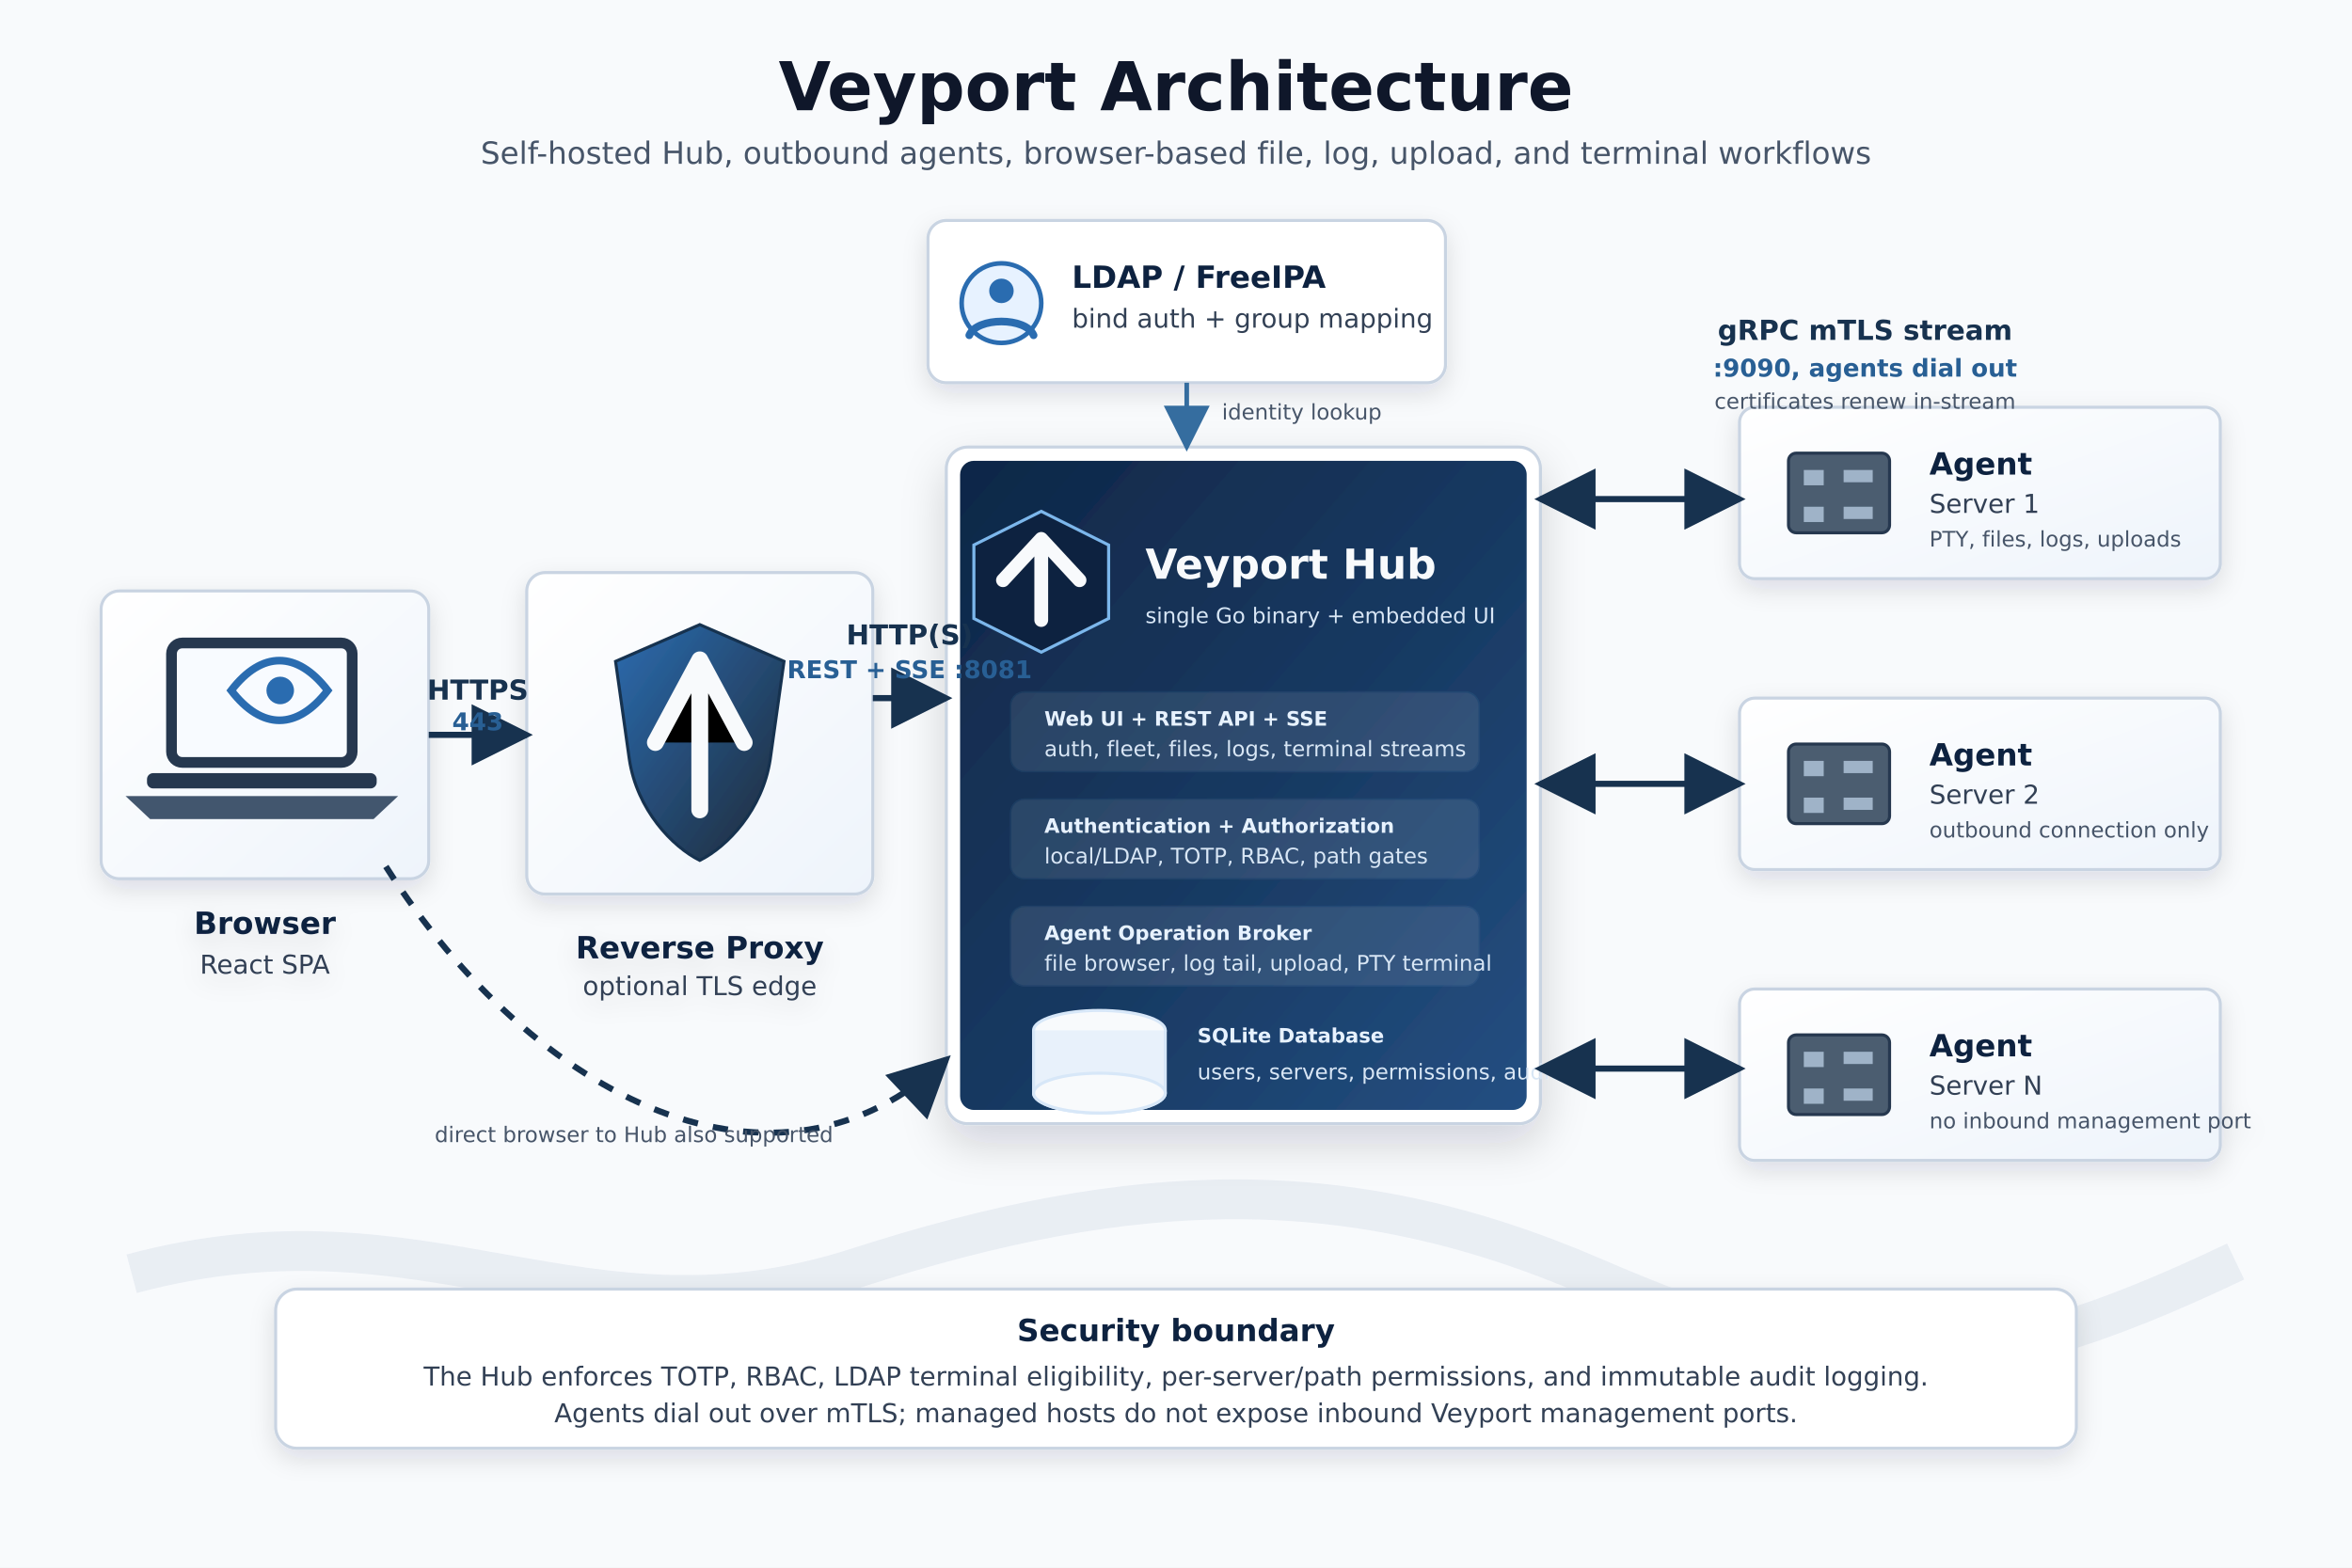
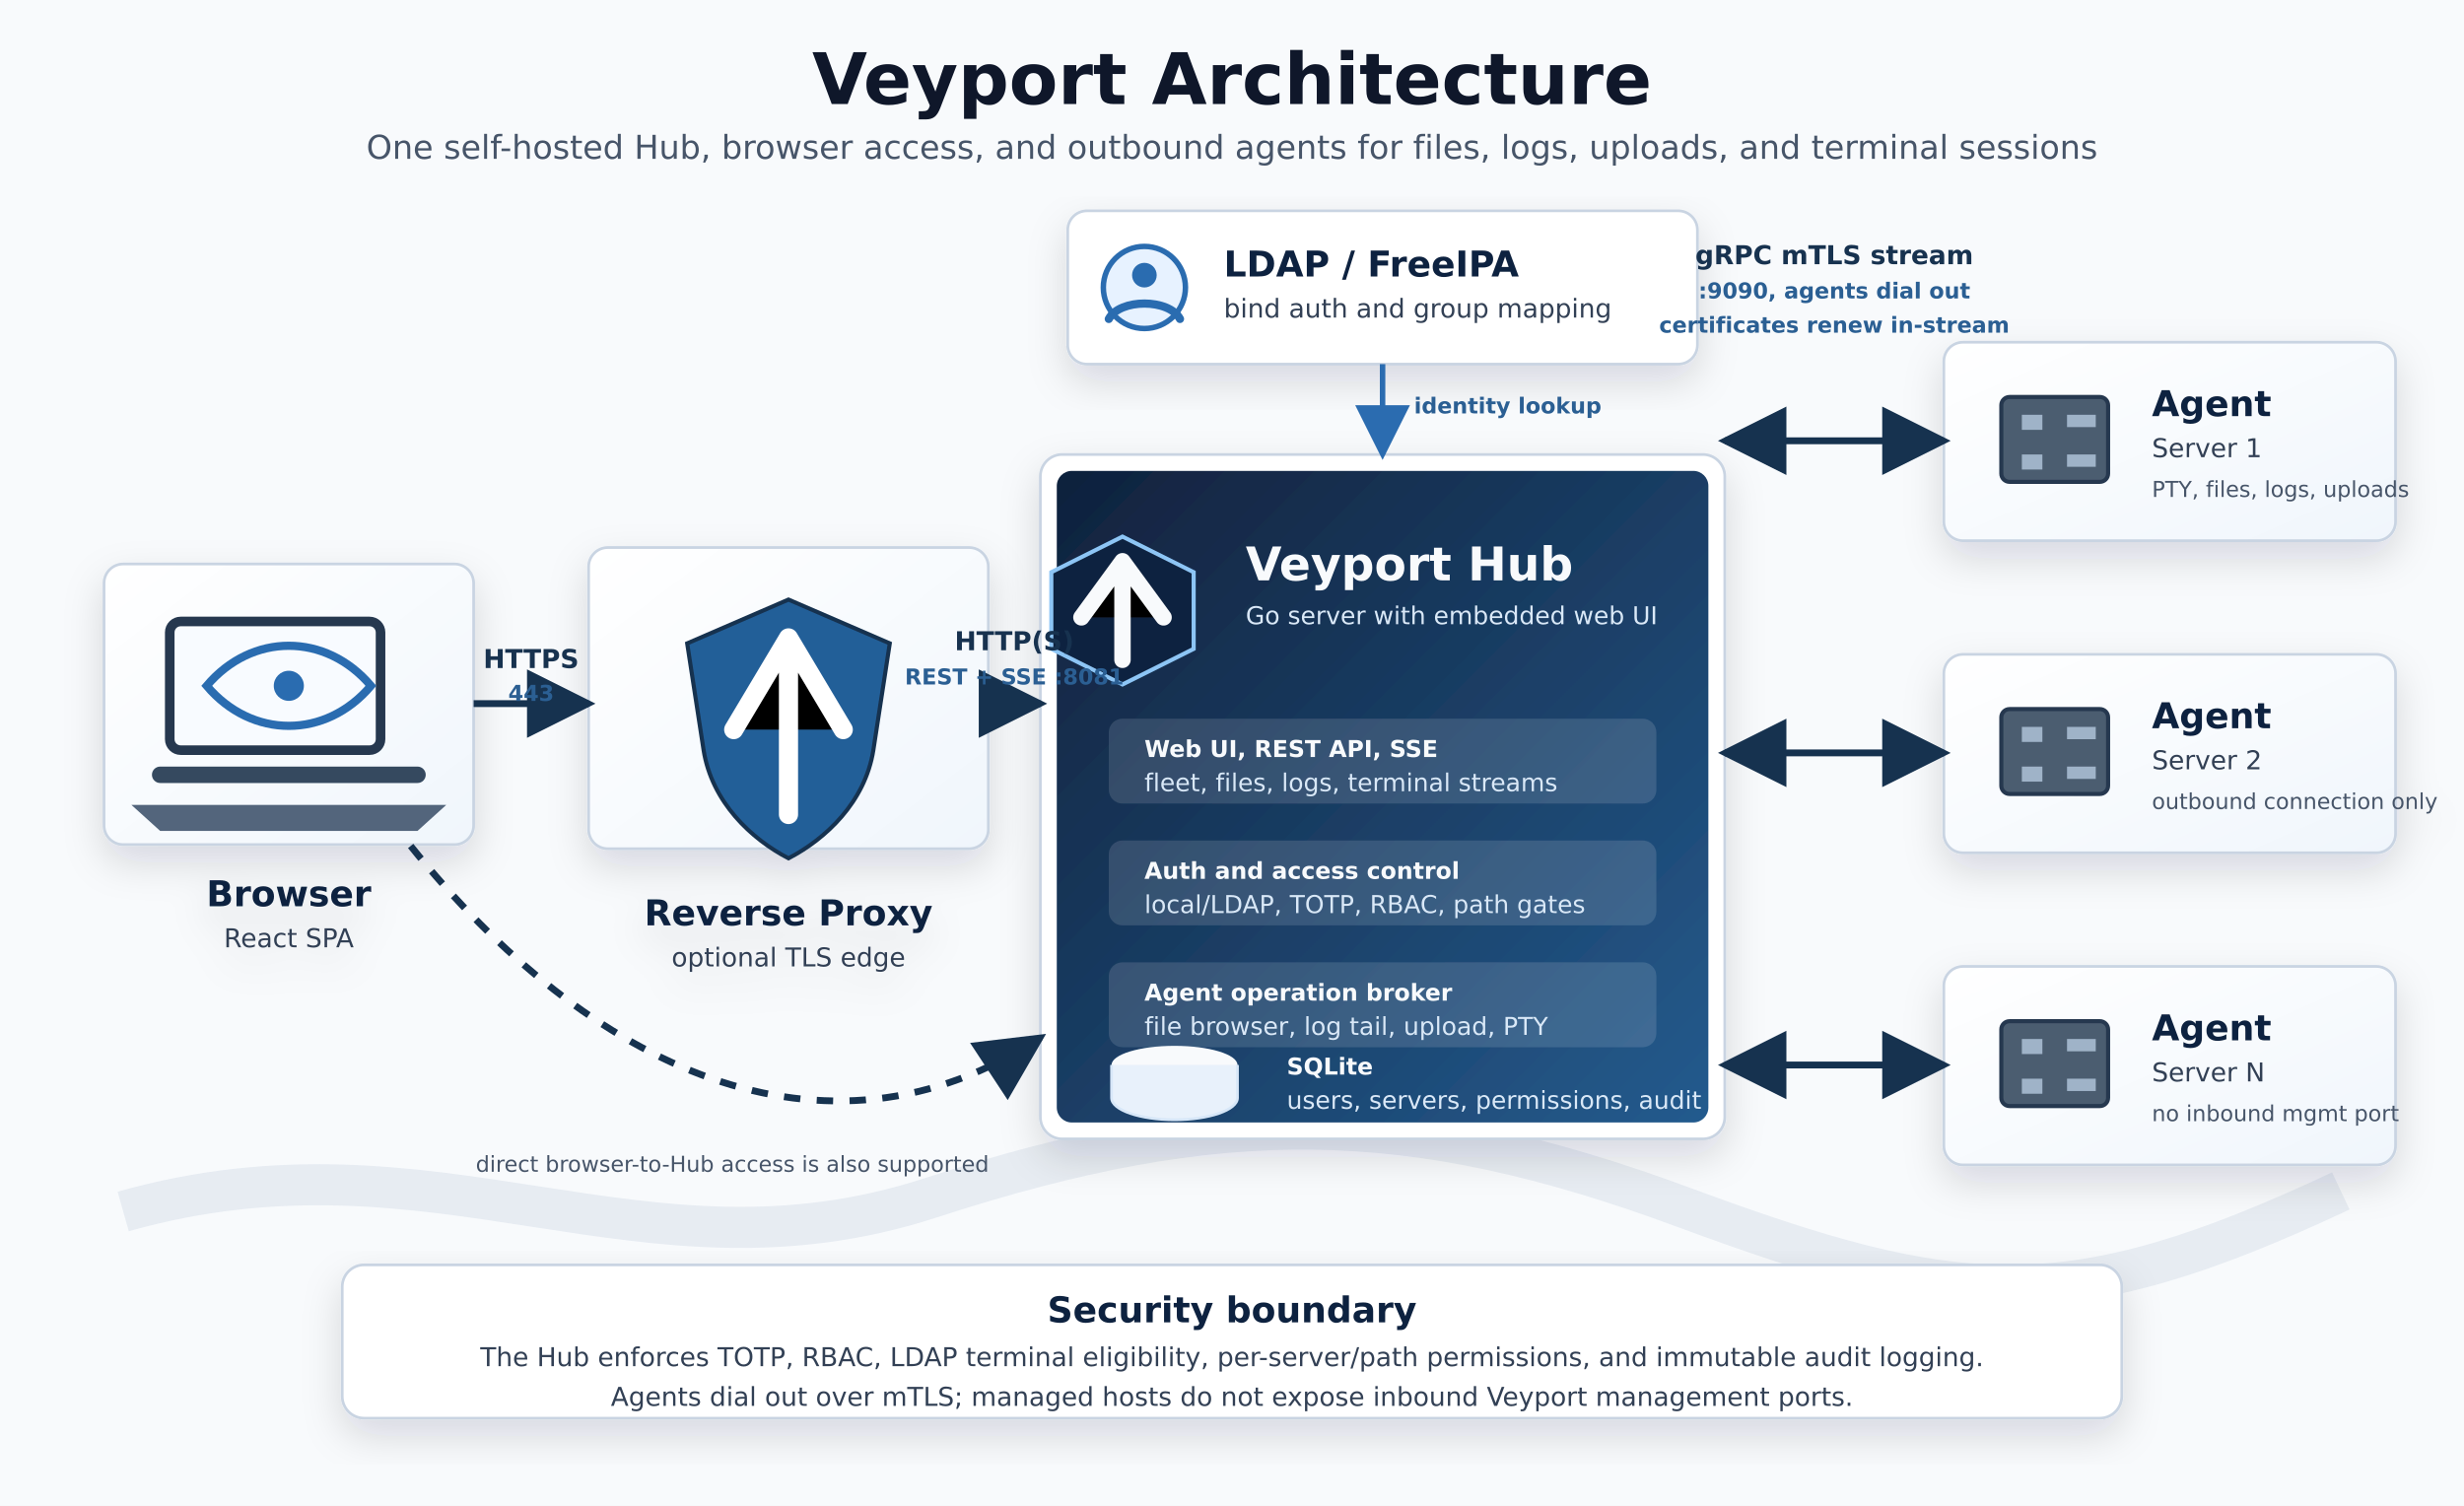
- <svg xmlns="http://www.w3.org/2000/svg" width="1536" height="1024" viewBox="0 0 1536 1024" role="img" aria-labelledby="title desc">
+ <svg xmlns="http://www.w3.org/2000/svg" width="1800" height="1100" viewBox="0 0 1800 1100" role="img" aria-labelledby="title desc">
  <defs>
    <linearGradient id="hubGradient" x1="0" y1="0" x2="1" y2="1">
-       <stop offset="0" stop-color="#0f2747" />
-       <stop offset="0.55" stop-color="#183a63" />
-       <stop offset="1" stop-color="#244f82" />
+       <stop offset="0" stop-color="#10213c" />
+       <stop offset="1" stop-color="#245b8e" />
    </linearGradient>
    <linearGradient id="cardGradient" x1="0" y1="0" x2="1" y2="1">
      <stop offset="0" stop-color="#ffffff" />
-       <stop offset="1" stop-color="#eef4fb" />
+       <stop offset="1" stop-color="#f0f6fc" />
    </linearGradient>
-     <linearGradient id="accentGradient" x1="0" y1="0" x2="1" y2="1">
-       <stop offset="0" stop-color="#2b6cb0" />
-       <stop offset="1" stop-color="#1f2937" />
-     </linearGradient>
-     <filter id="softShadow" x="-20%" y="-20%" width="140%" height="150%">
-       <feDropShadow dx="0" dy="12" stdDeviation="14" flood-color="#0f172a" flood-opacity="0.16" />
-     </filter>
-     <filter id="smallShadow" x="-20%" y="-20%" width="140%" height="150%">
-       <feDropShadow dx="0" dy="6" stdDeviation="8" flood-color="#0f172a" flood-opacity="0.12" />
+     <filter id="shadow" x="-20%" y="-20%" width="140%" height="150%">
+       <feDropShadow dx="0" dy="12" stdDeviation="14" flood-color="#0f172a" flood-opacity="0.14" />
    </filter>
    <marker id="arrow" viewBox="0 0 12 12" refX="10" refY="6" markerWidth="12" markerHeight="12" orient="auto-start-reverse">
-       <path d="M 1 1 L 11 6 L 1 11 z" fill="#17324f" />
+       <path d="M 1 1 L 11 6 L 1 11 Z" fill="#16324f" />
    </marker>
-     <marker id="arrowLight" viewBox="0 0 12 12" refX="10" refY="6" markerWidth="12" markerHeight="12" orient="auto-start-reverse">
-       <path d="M 1 1 L 11 6 L 1 11 z" fill="#356d9f" />
+     <marker id="arrowBlue" viewBox="0 0 12 12" refX="10" refY="6" markerWidth="12" markerHeight="12" orient="auto">
+       <path d="M 1 1 L 11 6 L 1 11 Z" fill="#2b6cb0" />
    </marker>
    <style>
      text { font-family: "DejaVu Sans", Arial, sans-serif; }
-       .title { font-size: 44px; font-weight: 700; fill: #0f172a; }
-       .subtitle { font-size: 20px; font-weight: 500; fill: #475569; }
-       .h2 { font-size: 28px; font-weight: 700; fill: #10233f; }
-       .h2-light { font-size: 27px; font-weight: 700; fill: #f8fafc; }
-       .h3 { font-size: 20px; font-weight: 700; fill: #10233f; }
-       .body { font-size: 17px; font-weight: 500; fill: #334155; }
-       .small { font-size: 14px; font-weight: 500; fill: #475569; }
-       .small-light { font-size: 14px; font-weight: 500; fill: #d8e6f5; }
-       .label { font-size: 18px; font-weight: 700; fill: #17324f; }
-       .port { font-size: 16px; font-weight: 700; fill: #285f94; }
-       .chip { font-size: 13px; font-weight: 700; fill: #e7f2ff; }
-       .line { stroke: #17324f; stroke-width: 4; fill: none; marker-end: url(#arrow); }
-       .line-both { stroke: #17324f; stroke-width: 4; fill: none; marker-start: url(#arrow); marker-end: url(#arrow); }
-       .line-light { stroke: #356d9f; stroke-width: 3; fill: none; marker-end: url(#arrowLight); }
-       .dashed { stroke-dasharray: 10 10; }
+       .title { font-size: 52px; font-weight: 700; fill: #0f172a; }
+       .subtitle { font-size: 24px; font-weight: 500; fill: #475569; }
+       .box-title { font-size: 26px; font-weight: 700; fill: #10233f; }
+       .box-body { font-size: 19px; font-weight: 500; fill: #334155; }
+       .box-small { font-size: 16px; font-weight: 500; fill: #475569; }
+       .hub-title { font-size: 34px; font-weight: 700; fill: #f8fafc; }
+       .hub-body { font-size: 18px; font-weight: 500; fill: #d9e8f7; }
+       .hub-chip { font-size: 17px; font-weight: 700; fill: #f8fafc; }
+       .flow { font-size: 19px; font-weight: 700; fill: #17324f; }
+       .flow-small { font-size: 16px; font-weight: 600; fill: #2b5f93; }
+       .line { stroke: #16324f; stroke-width: 5; fill: none; marker-end: url(#arrow); }
+       .line-both { stroke: #16324f; stroke-width: 5; fill: none; marker-start: url(#arrow); marker-end: url(#arrow); }
+       .line-blue { stroke: #2b6cb0; stroke-width: 4; fill: none; marker-end: url(#arrowBlue); }
+       .dashed { stroke-dasharray: 12 12; }
    </style>
  </defs>
-   <rect width="1536" height="1024" fill="#f8fafc" />
-   <path d="M 86 832 C 280 780, 380 886, 560 828 S 880 765, 1040 834 S 1280 910, 1460 824" fill="none" stroke="#e2e8f0" stroke-width="26" opacity="0.7" />
-   <text x="768" y="72" text-anchor="middle" class="title">Veyport Architecture</text>
-   <text x="768" y="107" text-anchor="middle" class="subtitle">Self-hosted Hub, outbound agents, browser-based file, log, upload, and terminal workflows</text>
-   <g filter="url(#smallShadow)">
-     <rect x="66" y="386" width="214" height="188" rx="12" fill="url(#cardGradient)" stroke="#c9d4e2" stroke-width="2" />
-     <rect x="112" y="420" width="118" height="78" rx="7" fill="#f8fbff" stroke="#26384f" stroke-width="7" />
-     <rect x="96" y="505" width="150" height="10" rx="4" fill="#26384f" />
-     <path d="M 82 520 H 260 L 244 535 H 98 Z" fill="#43566e" />
-     <path d="M 151 451 C 171 425, 194 425, 214 451 C 194 477, 171 477, 151 451 Z" fill="none" stroke="#2b6cb0" stroke-width="5" />
-     <circle cx="183" cy="451" r="9" fill="#2b6cb0" />
-     <text x="173" y="610" text-anchor="middle" class="h3">Browser</text>
-     <text x="173" y="636" text-anchor="middle" class="body">React SPA</text>
+   <rect width="1800" height="1100" fill="#f8fafc" />
+   <path d="M 90 885 C 320 820, 468 944, 680 875 S 1030 808, 1230 882 S 1510 964, 1710 870" fill="none" stroke="#e2e8f0" stroke-width="30" opacity="0.8" />
+   <text x="900" y="76" text-anchor="middle" class="title">Veyport Architecture</text>
+   <text x="900" y="116" text-anchor="middle" class="subtitle">One self-hosted Hub, browser access, and outbound agents for files, logs, uploads, and terminal sessions</text>
+   <g filter="url(#shadow)">
+     <rect x="76" y="412" width="270" height="205" rx="14" fill="url(#cardGradient)" stroke="#c9d4e2" stroke-width="2" />
+     <rect x="124" y="454" width="154" height="94" rx="8" fill="#f8fbff" stroke="#26384f" stroke-width="7" />
+     <path d="M 151 501 C 184 462, 238 462, 271 501 C 238 540, 184 540, 151 501 Z" fill="none" stroke="#2b6cb0" stroke-width="6" />
+     <circle cx="211" cy="501" r="11" fill="#2b6cb0" />
+     <rect x="111" y="560" width="200" height="12" rx="6" fill="#34495f" />
+     <path d="M 96 588 H 326 L 305 607 H 117 Z" fill="#52657b" />
+     <text x="211" y="662" text-anchor="middle" class="box-title">Browser</text>
+     <text x="211" y="692" text-anchor="middle" class="box-body">React SPA</text>
  </g>
-   <g filter="url(#smallShadow)">
-     <rect x="344" y="374" width="226" height="210" rx="12" fill="url(#cardGradient)" stroke="#c9d4e2" stroke-width="2" />
-     <path d="M 457 408 L 512 432 L 503 496 C 498 529, 475 553, 457 562 C 439 553, 416 529, 411 496 L 402 432 Z" fill="url(#accentGradient)" stroke="#17324f" stroke-width="2" />
-     <path d="M 457 431 L 457 529 M 428 485 L 457 431 L 486 485" stroke="#f8fafc" stroke-width="11" stroke-linecap="round" stroke-linejoin="round" />
-     <text x="457" y="626" text-anchor="middle" class="h3">Reverse Proxy</text>
-     <text x="457" y="650" text-anchor="middle" class="body">optional TLS edge</text>
+   <g filter="url(#shadow)">
+     <rect x="430" y="400" width="292" height="220" rx="14" fill="url(#cardGradient)" stroke="#c9d4e2" stroke-width="2" />
+     <path d="M 576 438 L 650 470 L 638 548 C 632 586, 603 613, 576 627 C 549 613, 520 586, 514 548 L 502 470 Z" fill="#235f98" stroke="#17324f" stroke-width="3" />
+     <path d="M 576 466 V 595 M 536 533 L 576 466 L 616 533" stroke="#ffffff" stroke-width="14" stroke-linecap="round" stroke-linejoin="round" />
+     <text x="576" y="676" text-anchor="middle" class="box-title">Reverse Proxy</text>
+     <text x="576" y="706" text-anchor="middle" class="box-body">optional TLS edge</text>
  </g>
-   <g filter="url(#smallShadow)">
-     <rect x="606" y="144" width="338" height="106" rx="12" fill="#ffffff" stroke="#c9d4e2" stroke-width="2" />
-     <circle cx="654" cy="198" r="26" fill="#e7f2ff" stroke="#2b6cb0" stroke-width="3" />
-     <circle cx="654" cy="190" r="8" fill="#2b6cb0" />
-     <path d="M 633 219 C 638 207, 670 207, 675 219" fill="none" stroke="#2b6cb0" stroke-width="5" stroke-linecap="round" />
-     <text x="700" y="188" class="h3">LDAP / FreeIPA</text>
-     <text x="700" y="214" class="body">bind auth + group mapping</text>
+   <g filter="url(#shadow)">
+     <rect x="780" y="154" width="460" height="112" rx="14" fill="#ffffff" stroke="#c9d4e2" stroke-width="2" />
+     <circle cx="836" cy="210" r="30" fill="#e7f2ff" stroke="#2b6cb0" stroke-width="4" />
+     <circle cx="836" cy="201" r="9" fill="#2b6cb0" />
+     <path d="M 810 233 C 818 218, 854 218, 862 233" fill="none" stroke="#2b6cb0" stroke-width="6" stroke-linecap="round" />
+     <text x="894" y="202" class="box-title">LDAP / FreeIPA</text>
+     <text x="894" y="232" class="box-body">bind auth and group mapping</text>
  </g>
-   <g filter="url(#softShadow)">
-     <rect x="618" y="292" width="388" height="442" rx="14" fill="#ffffff" stroke="#c9d4e2" stroke-width="2" />
-     <rect x="627" y="301" width="370" height="424" rx="9" fill="url(#hubGradient)" />
-     <path d="M 680 334 L 724 356 L 724 404 L 680 426 L 636 404 L 636 356 Z" fill="#10233f" stroke="#7bb7ec" stroke-width="2" />
-     <path d="M 655 379 L 680 352 L 705 379 M 680 352 V 405" fill="none" stroke="#f8fafc" stroke-width="9" stroke-linecap="round" stroke-linejoin="round" />
-     <text x="748" y="378" class="h2-light">Veyport Hub</text>
-     <text x="748" y="407" class="small-light">single Go binary + embedded UI</text>
-     <rect x="660" y="452" width="306" height="52" rx="9" fill="#ffffff" opacity="0.1" stroke="#7ba7ce" stroke-width="1" />
-     <text x="682" y="474" class="chip">Web UI + REST API + SSE</text>
-     <text x="682" y="494" class="small-light">auth, fleet, files, logs, terminal streams</text>
-     <rect x="660" y="522" width="306" height="52" rx="9" fill="#ffffff" opacity="0.1" stroke="#7ba7ce" stroke-width="1" />
-     <text x="682" y="544" class="chip">Authentication + Authorization</text>
-     <text x="682" y="564" class="small-light">local/LDAP, TOTP, RBAC, path gates</text>
-     <rect x="660" y="592" width="306" height="52" rx="9" fill="#ffffff" opacity="0.1" stroke="#7ba7ce" stroke-width="1" />
-     <text x="682" y="614" class="chip">Agent Operation Broker</text>
-     <text x="682" y="634" class="small-light">file browser, log tail, upload, PTY terminal</text>
-     <ellipse cx="718" cy="673" rx="43" ry="13" fill="#f8fafc" stroke="#d7e7f8" stroke-width="2" />
-     <path d="M 675 673 V 714 C 675 721, 694 727, 718 727 C 742 727, 761 721, 761 714 V 673" fill="#e8f1fb" stroke="#d7e7f8" stroke-width="2" />
-     <ellipse cx="718" cy="714" rx="43" ry="13" fill="#f8fafc" stroke="#d7e7f8" stroke-width="2" />
-     <text x="782" y="681" class="chip">SQLite Database</text>
-     <text x="782" y="705" class="small-light">users, servers, permissions, audit</text>
+   <g filter="url(#shadow)">
+     <rect x="760" y="332" width="500" height="500" rx="16" fill="#ffffff" stroke="#c9d4e2" stroke-width="2" />
+     <rect x="772" y="344" width="476" height="476" rx="11" fill="url(#hubGradient)" />
+     <path d="M 820 392 L 872 418 L 872 474 L 820 500 L 768 474 L 768 418 Z" fill="#10233f" stroke="#8dc5f5" stroke-width="3" />
+     <path d="M 790 451 L 820 410 L 850 451 M 820 410 V 482" stroke="#f8fafc" stroke-width="12" stroke-linecap="round" stroke-linejoin="round" />
+     <text x="910" y="424" class="hub-title">Veyport Hub</text>
+     <text x="910" y="456" class="hub-body">Go server with embedded web UI</text>
+     <rect x="810" y="525" width="400" height="62" rx="10" fill="#ffffff" opacity="0.13" />
+     <text x="836" y="553" class="hub-chip">Web UI, REST API, SSE</text>
+     <text x="836" y="578" class="hub-body">fleet, files, logs, terminal streams</text>
+     <rect x="810" y="614" width="400" height="62" rx="10" fill="#ffffff" opacity="0.13" />
+     <text x="836" y="642" class="hub-chip">Auth and access control</text>
+     <text x="836" y="667" class="hub-body">local/LDAP, TOTP, RBAC, path gates</text>
+     <rect x="810" y="703" width="400" height="62" rx="10" fill="#ffffff" opacity="0.13" />
+     <text x="836" y="731" class="hub-chip">Agent operation broker</text>
+     <text x="836" y="756" class="hub-body">file browser, log tail, upload, PTY</text>
+     <ellipse cx="858" cy="778" rx="46" ry="14" fill="#f8fafc" />
+     <path d="M 812 778 V 802 C 812 811, 833 818, 858 818 C 883 818, 904 811, 904 802 V 778" fill="#e8f1fb" stroke="#d7e7f8" stroke-width="2" />
+     <text x="940" y="785" class="hub-chip">SQLite</text>
+     <text x="940" y="810" class="hub-body">users, servers, permissions, audit</text>
  </g>
-   <g filter="url(#smallShadow)">
-     <rect x="1136" y="266" width="314" height="112" rx="10" fill="url(#cardGradient)" stroke="#c9d4e2" stroke-width="2" />
-     <rect x="1168" y="296" width="66" height="52" rx="5" fill="#4b5d70" stroke="#26384f" stroke-width="2" />
-     <rect x="1178" y="307" width="13" height="10" fill="#9fb3c8" />
-     <rect x="1204" y="307" width="19" height="8" fill="#9fb3c8" />
-     <rect x="1178" y="331" width="13" height="10" fill="#9fb3c8" />
-     <rect x="1204" y="331" width="19" height="8" fill="#9fb3c8" />
-     <text x="1260" y="310" class="h3">Agent</text>
-     <text x="1260" y="335" class="body">Server 1</text>
-     <text x="1260" y="357" class="small">PTY, files, logs, uploads</text>
+   <g filter="url(#shadow)">
+     <rect x="1420" y="250" width="330" height="145" rx="14" fill="url(#cardGradient)" stroke="#c9d4e2" stroke-width="2" />
+     <rect x="1462" y="290" width="78" height="62" rx="6" fill="#4b5d70" stroke="#26384f" stroke-width="3" />
+     <rect x="1477" y="303" width="15" height="11" fill="#9fb3c8" />
+     <rect x="1510" y="303" width="21" height="9" fill="#9fb3c8" />
+     <rect x="1477" y="332" width="15" height="11" fill="#9fb3c8" />
+     <rect x="1510" y="332" width="21" height="9" fill="#9fb3c8" />
+     <text x="1572" y="304" class="box-title">Agent</text>
+     <text x="1572" y="334" class="box-body">Server 1</text>
+     <text x="1572" y="363" class="box-small">PTY, files, logs, uploads</text>
  </g>
-   <g filter="url(#smallShadow)">
-     <rect x="1136" y="456" width="314" height="112" rx="10" fill="url(#cardGradient)" stroke="#c9d4e2" stroke-width="2" />
-     <rect x="1168" y="486" width="66" height="52" rx="5" fill="#4b5d70" stroke="#26384f" stroke-width="2" />
-     <rect x="1178" y="497" width="13" height="10" fill="#9fb3c8" />
-     <rect x="1204" y="497" width="19" height="8" fill="#9fb3c8" />
-     <rect x="1178" y="521" width="13" height="10" fill="#9fb3c8" />
-     <rect x="1204" y="521" width="19" height="8" fill="#9fb3c8" />
-     <text x="1260" y="500" class="h3">Agent</text>
-     <text x="1260" y="525" class="body">Server 2</text>
-     <text x="1260" y="547" class="small">outbound connection only</text>
+   <g filter="url(#shadow)">
+     <rect x="1420" y="478" width="330" height="145" rx="14" fill="url(#cardGradient)" stroke="#c9d4e2" stroke-width="2" />
+     <rect x="1462" y="518" width="78" height="62" rx="6" fill="#4b5d70" stroke="#26384f" stroke-width="3" />
+     <rect x="1477" y="531" width="15" height="11" fill="#9fb3c8" />
+     <rect x="1510" y="531" width="21" height="9" fill="#9fb3c8" />
+     <rect x="1477" y="560" width="15" height="11" fill="#9fb3c8" />
+     <rect x="1510" y="560" width="21" height="9" fill="#9fb3c8" />
+     <text x="1572" y="532" class="box-title">Agent</text>
+     <text x="1572" y="562" class="box-body">Server 2</text>
+     <text x="1572" y="591" class="box-small">outbound connection only</text>
  </g>
-   <g filter="url(#smallShadow)">
-     <rect x="1136" y="646" width="314" height="112" rx="10" fill="url(#cardGradient)" stroke="#c9d4e2" stroke-width="2" />
-     <rect x="1168" y="676" width="66" height="52" rx="5" fill="#4b5d70" stroke="#26384f" stroke-width="2" />
-     <rect x="1178" y="687" width="13" height="10" fill="#9fb3c8" />
-     <rect x="1204" y="687" width="19" height="8" fill="#9fb3c8" />
-     <rect x="1178" y="711" width="13" height="10" fill="#9fb3c8" />
-     <rect x="1204" y="711" width="19" height="8" fill="#9fb3c8" />
-     <text x="1260" y="690" class="h3">Agent</text>
-     <text x="1260" y="715" class="body">Server N</text>
-     <text x="1260" y="737" class="small">no inbound management port</text>
+   <g filter="url(#shadow)">
+     <rect x="1420" y="706" width="330" height="145" rx="14" fill="url(#cardGradient)" stroke="#c9d4e2" stroke-width="2" />
+     <rect x="1462" y="746" width="78" height="62" rx="6" fill="#4b5d70" stroke="#26384f" stroke-width="3" />
+     <rect x="1477" y="759" width="15" height="11" fill="#9fb3c8" />
+     <rect x="1510" y="759" width="21" height="9" fill="#9fb3c8" />
+     <rect x="1477" y="788" width="15" height="11" fill="#9fb3c8" />
+     <rect x="1510" y="788" width="21" height="9" fill="#9fb3c8" />
+     <text x="1572" y="760" class="box-title">Agent</text>
+     <text x="1572" y="790" class="box-body">Server N</text>
+     <text x="1572" y="819" class="box-small">no inbound mgmt port</text>
  </g>
-   <path d="M 280 480 H 344" class="line" />
-   <text x="312" y="457" text-anchor="middle" class="label">HTTPS</text>
-   <text x="312" y="477" text-anchor="middle" class="port">443</text>
-   <path d="M 570 456 H 618" class="line" />
-   <text x="594" y="421" text-anchor="middle" class="label">HTTP(S)</text>
-   <text x="594" y="443" text-anchor="middle" class="port">REST + SSE :8081</text>
-   <path d="M 252 566 C 350 720, 508 796, 618 692" class="line dashed" />
-   <text x="414" y="746" text-anchor="middle" class="small">direct browser to Hub also supported</text>
-   <path d="M 775 250 V 292" class="line-light" />
-   <text x="798" y="274" class="small">identity lookup</text>
-   <path d="M 1006 326 H 1136" class="line-both" />
-   <path d="M 1006 512 H 1136" class="line-both" />
-   <path d="M 1006 698 H 1136" class="line-both" />
-   <text x="1218" y="222" text-anchor="middle" class="label">gRPC mTLS stream</text>
-   <text x="1218" y="246" text-anchor="middle" class="port">:9090, agents dial out</text>
-   <text x="1218" y="267" text-anchor="middle" class="small">certificates renew in-stream</text>
-   <g filter="url(#smallShadow)">
-     <rect x="180" y="842" width="1176" height="104" rx="14" fill="#ffffff" stroke="#c9d4e2" stroke-width="2" />
-     <text x="768" y="876" text-anchor="middle" class="h3">Security boundary</text>
-     <text x="768" y="905" text-anchor="middle" class="body">The Hub enforces TOTP, RBAC, LDAP terminal eligibility, per-server/path permissions, and immutable audit logging.</text>
-     <text x="768" y="929" text-anchor="middle" class="body">Agents dial out over mTLS; managed hosts do not expose inbound Veyport management ports.</text>
+   <path d="M 346 514 H 430" class="line" />
+   <text x="388" y="488" text-anchor="middle" class="flow">HTTPS</text>
+   <text x="388" y="512" text-anchor="middle" class="flow-small">443</text>
+   <path d="M 722 514 H 760" class="line" />
+   <text x="741" y="475" text-anchor="middle" class="flow">HTTP(S)</text>
+   <text x="741" y="500" text-anchor="middle" class="flow-small">REST + SSE :8081</text>
+   <path d="M 1010 266 V 332" class="line-blue" />
+   <text x="1033" y="302" class="flow-small">identity lookup</text>
+   <path d="M 1260 322 H 1420" class="line-both" />
+   <path d="M 1260 550 H 1420" class="line-both" />
+   <path d="M 1260 778 H 1420" class="line-both" />
+   <text x="1340" y="193" text-anchor="middle" class="flow">gRPC mTLS stream</text>
+   <text x="1340" y="218" text-anchor="middle" class="flow-small">:9090, agents dial out</text>
+   <text x="1340" y="243" text-anchor="middle" class="flow-small">certificates renew in-stream</text>
+   <path d="M 300 618 C 430 780, 602 862, 760 758" class="line dashed" />
+   <text x="535" y="856" text-anchor="middle" class="box-small">direct browser-to-Hub access is also supported</text>
+   <g filter="url(#shadow)">
+     <rect x="250" y="924" width="1300" height="112" rx="16" fill="#ffffff" stroke="#c9d4e2" stroke-width="2" />
+     <text x="900" y="966" text-anchor="middle" class="box-title">Security boundary</text>
+     <text x="900" y="998" text-anchor="middle" class="box-body">The Hub enforces TOTP, RBAC, LDAP terminal eligibility, per-server/path permissions, and immutable audit logging.</text>
+     <text x="900" y="1027" text-anchor="middle" class="box-body">Agents dial out over mTLS; managed hosts do not expose inbound Veyport management ports.</text>
  </g>
</svg>
